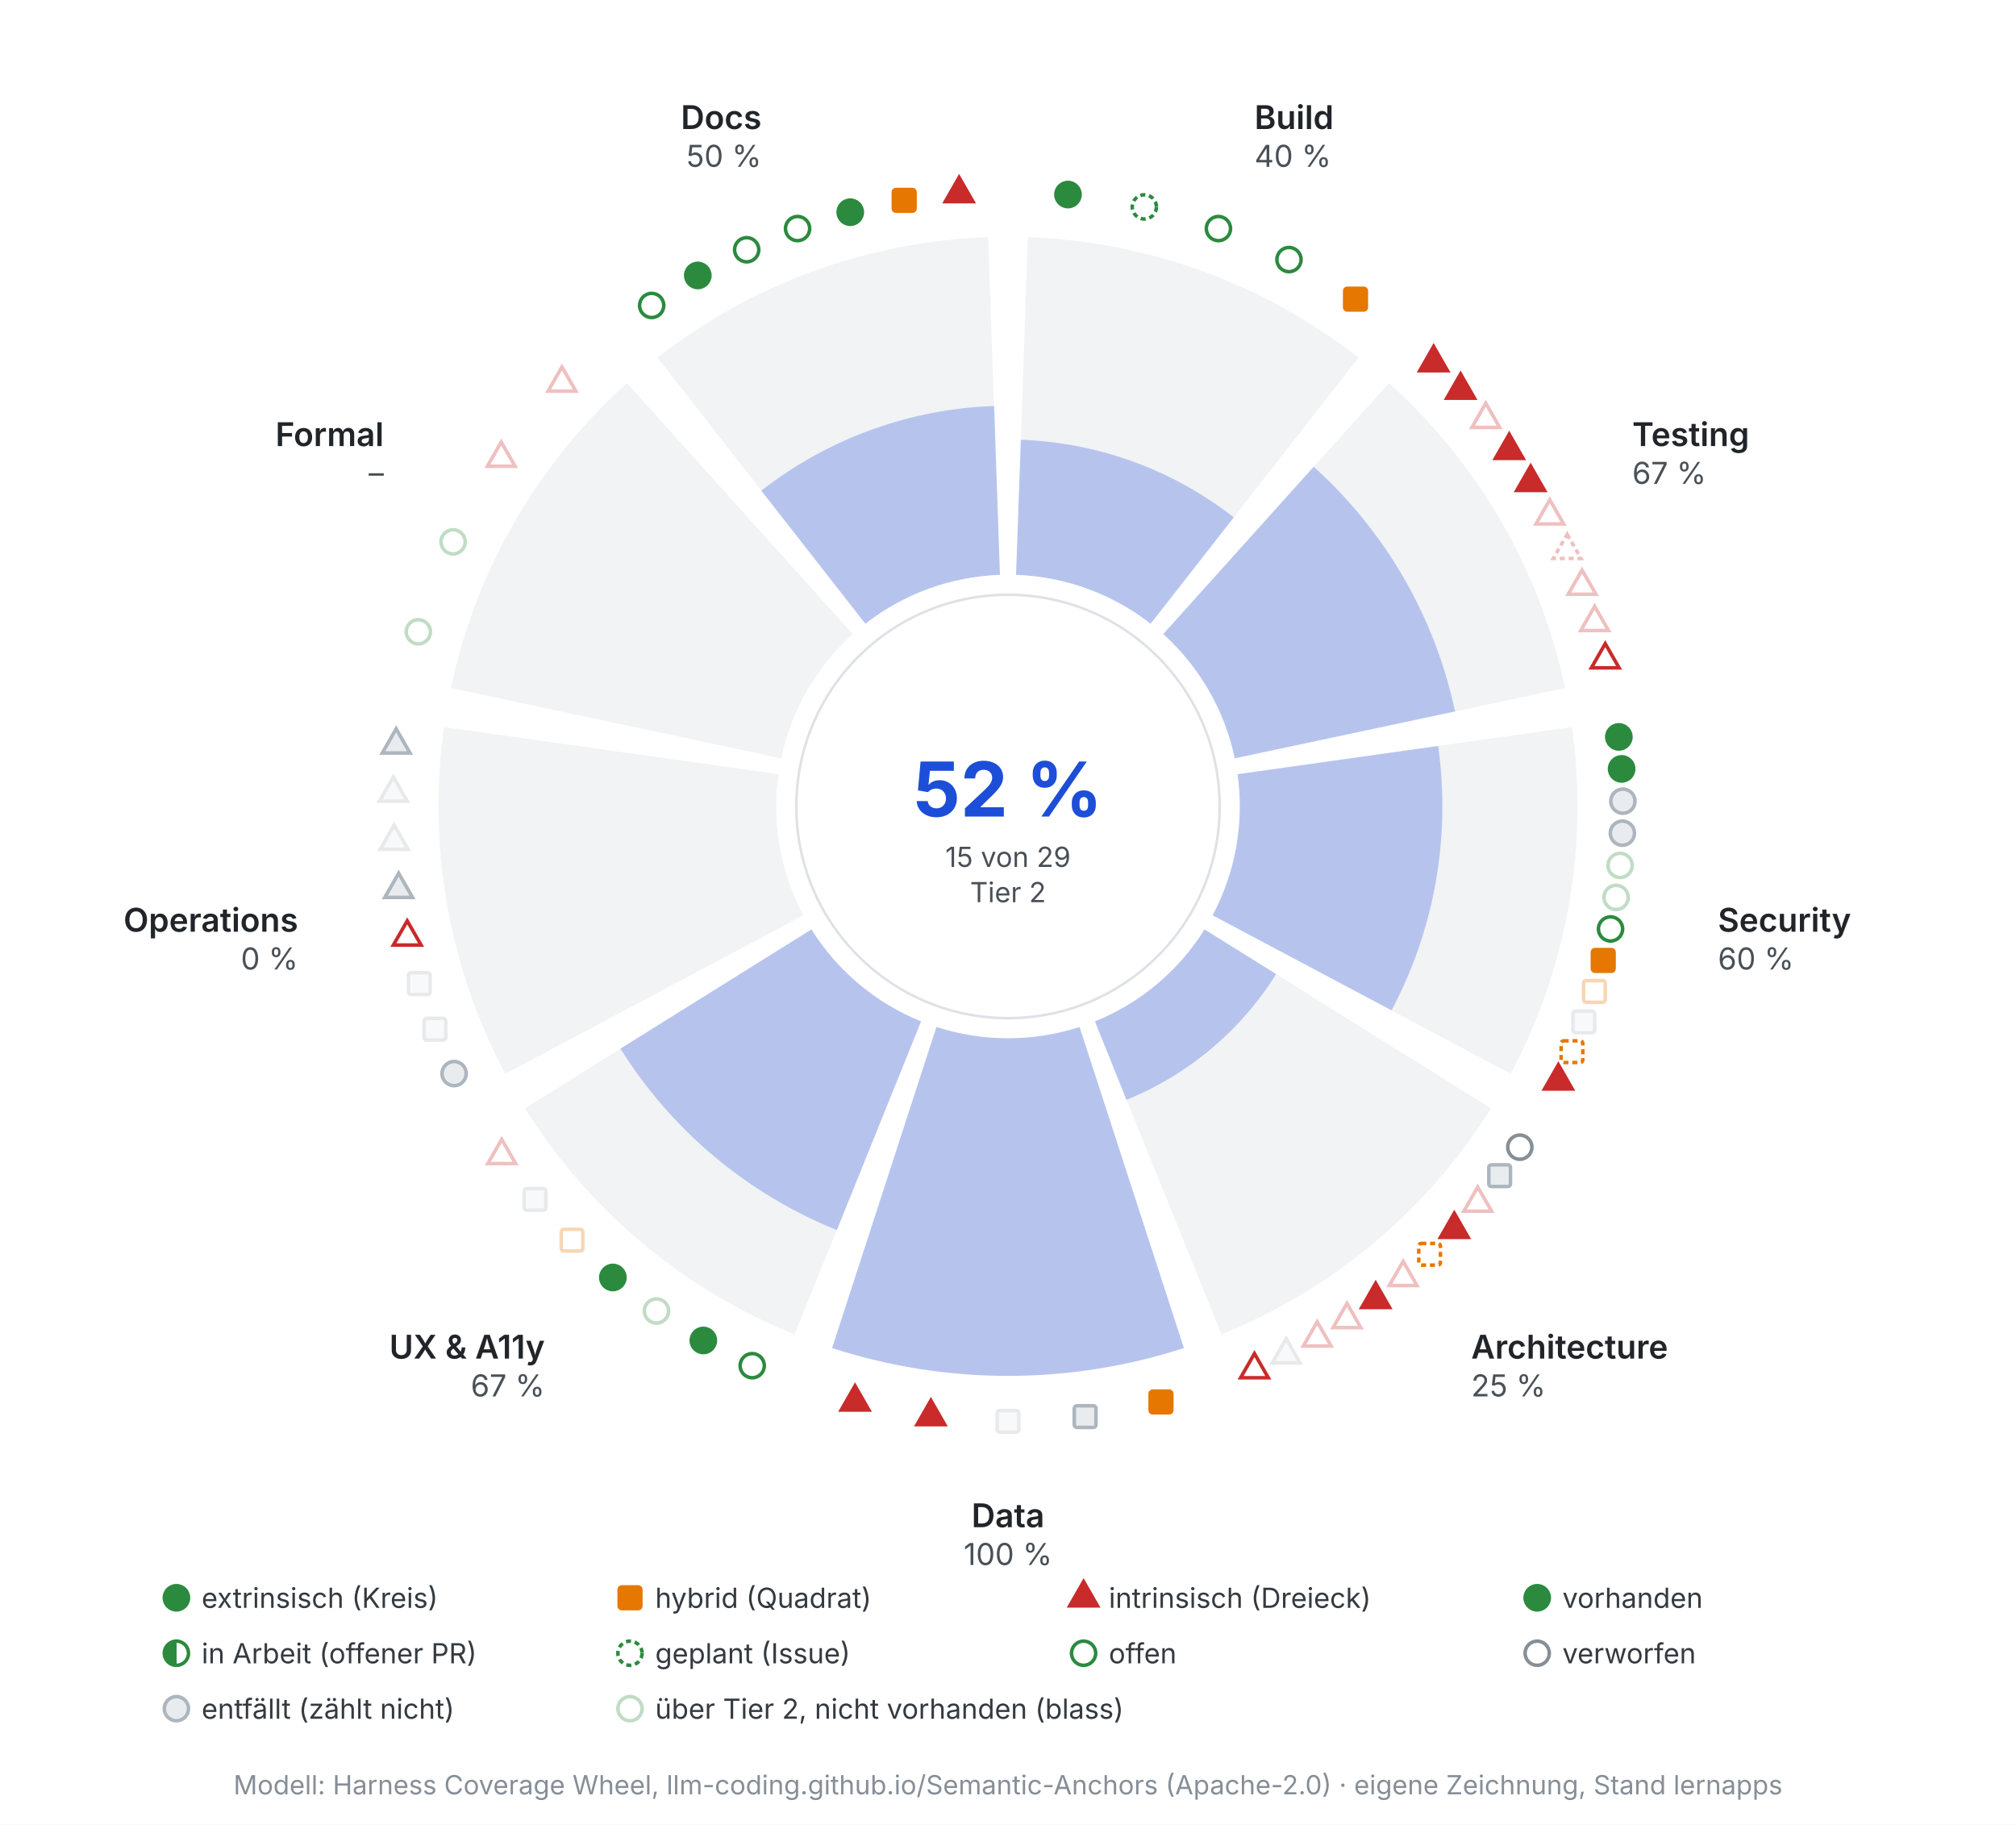
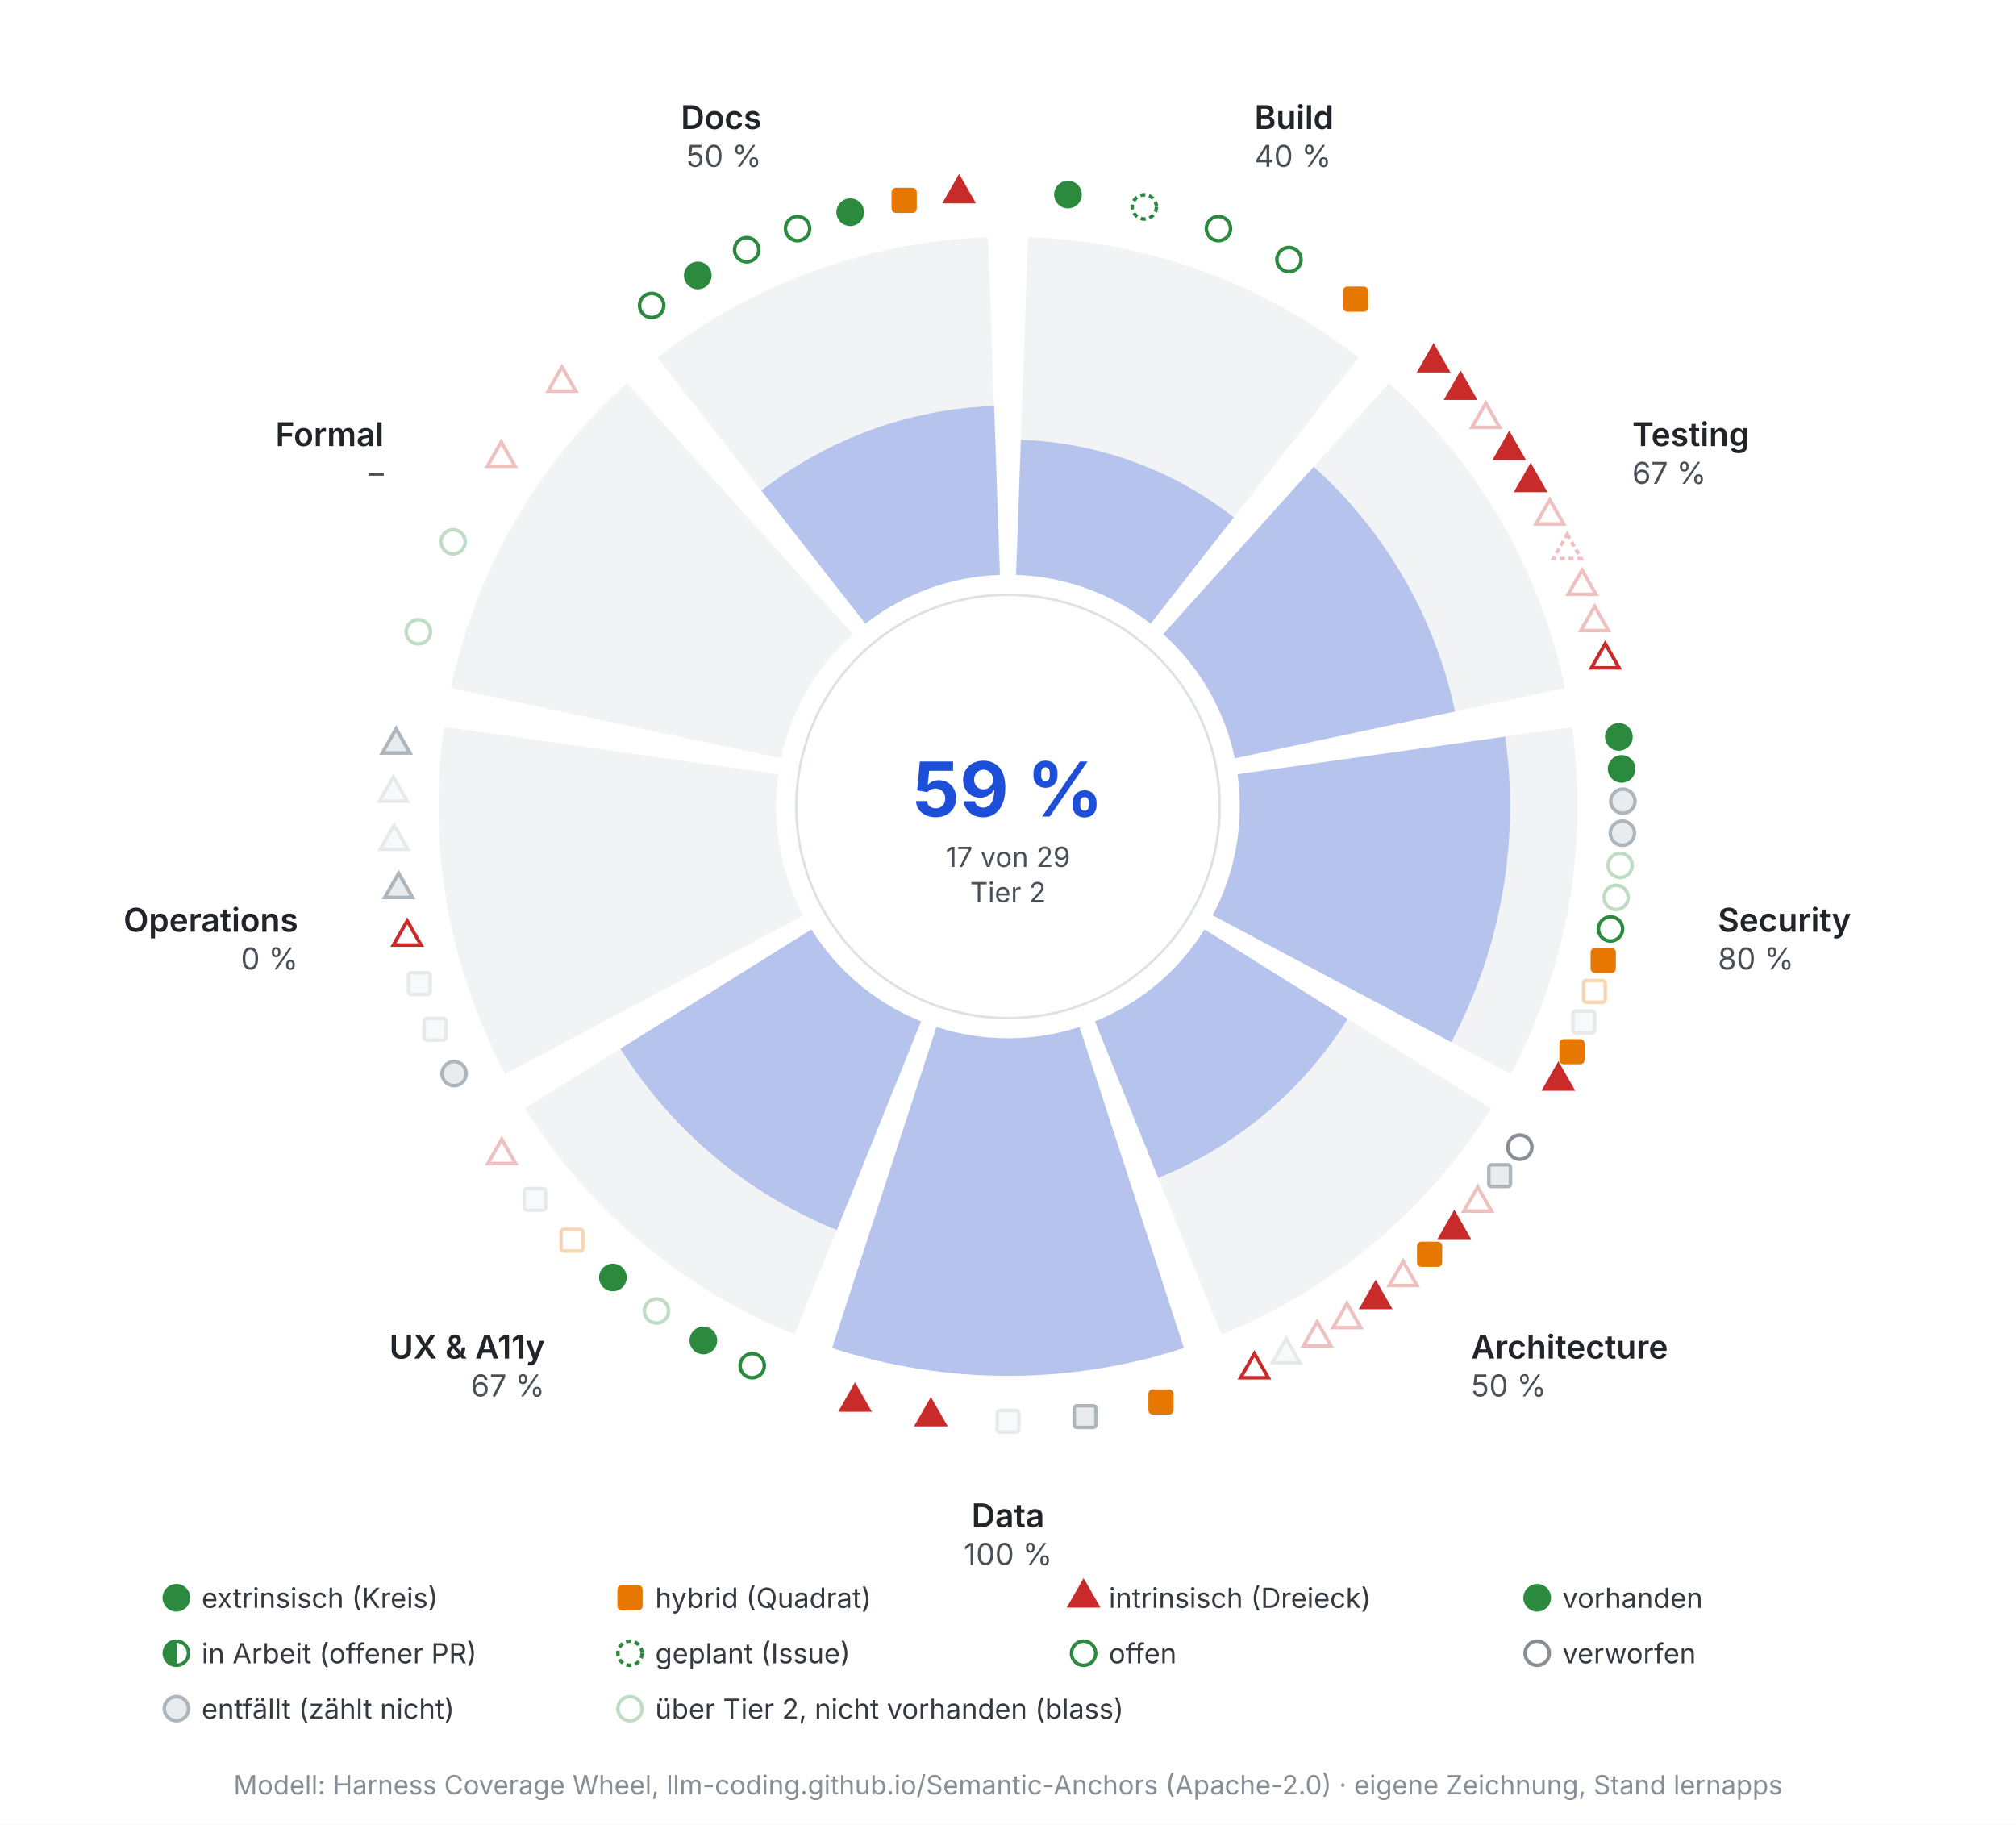
<svg xmlns="http://www.w3.org/2000/svg" viewBox="0 0 800 724" width="800" height="724" role="img" font-family="system-ui, -apple-system, 'Segoe UI', sans-serif">
  <defs>
    <linearGradient id="halb-G">
      <stop offset="50%" stop-color="#2b8a3e" />
      <stop offset="50%" stop-color="#fff" />
    </linearGradient>
    <linearGradient id="halb-A">
      <stop offset="50%" stop-color="#e67700" />
      <stop offset="50%" stop-color="#fff" />
    </linearGradient>
    <linearGradient id="halb-R">
      <stop offset="50%" stop-color="#c92a2a" />
      <stop offset="50%" stop-color="#fff" />
    </linearGradient>
  </defs>
  <rect width="800" height="724" fill="#fff" />
  <path d="M407.9 94.1 A226 226 0 0 1 539.1 141.9 L456.6 247.5 A92 92 0 0 0 403.2 228.1 Z" fill="#f1f3f5" />
  <path d="M405.1 174.5 A145.6 145.6 0 0 1 489.6 205.3 L456.6 247.5 A92 92 0 0 0 403.2 228.1 Z" fill="#1d4ed8" fill-opacity="0.28" />
  <circle cx="423.8" cy="77.2" r="4.8" fill="#2b8a3e" stroke="#2b8a3e" stroke-width="1.4" />
  <circle cx="454.1" cy="82.1" r="4.8" fill="#fff" stroke="#2b8a3e" stroke-dasharray="2 1.5" stroke-width="1.4" />
  <circle cx="483.5" cy="90.7" r="4.8" fill="#fff" stroke="#2b8a3e" stroke-width="1.4" />
  <circle cx="511.5" cy="103" r="4.8" fill="#fff" stroke="#2b8a3e" stroke-width="1.4" />
  <rect x="533.6" y="114.4" width="8.6" height="8.6" rx="1" fill="#e67700" stroke="#e67700" stroke-width="1.4" />
  <text x="497.8" y="51.2" text-anchor="start" font-size="13" font-weight="600" fill="#212529">Build</text>
  <text x="497.8" y="66.2" text-anchor="start" font-size="12" fill="#495057">40 %</text>
  <path d="M551.2 152 A226 226 0 0 1 621.1 273 L490 300.9 A92 92 0 0 0 461.6 251.6 Z" fill="#f1f3f5" />
  <path d="M521.3 185.2 A181.333 181.333 0 0 1 577.4 282.3 L490 300.9 A92 92 0 0 0 461.6 251.6 Z" fill="#1d4ed8" fill-opacity="0.28" />
  <polygon points="568.9,137.5 574.4,147.1 563.4,147.1" fill="#c92a2a" stroke="#c92a2a" stroke-width="1.4" />
  <polygon points="579.6,148.4 585.1,158 574.1,158" fill="#c92a2a" stroke="#c92a2a" stroke-width="1.4" />
  <polygon points="589.6,160 595.1,169.6 584.1,169.6" fill="#fff" stroke="#c92a2a" stroke-width="1.4" opacity="0.3" />
  <polygon points="598.9,172.3 604.4,181.9 593.4,181.9" fill="#c92a2a" stroke="#c92a2a" stroke-width="1.4" />
  <polygon points="607.4,185 612.9,194.6 601.9,194.6" fill="#c92a2a" stroke="#c92a2a" stroke-width="1.4" />
  <polygon points="615,198.3 620.5,207.9 609.5,207.9" fill="#fff" stroke="#c92a2a" stroke-width="1.4" opacity="0.3" />
  <polygon points="621.9,212 627.4,221.6 616.4,221.6" fill="#fff" stroke="#c92a2a" stroke-dasharray="2 1.5" stroke-width="1.4" opacity="0.3" />
  <polygon points="627.8,226.2 633.3,235.8 622.3,235.8" fill="#fff" stroke="#c92a2a" stroke-width="1.4" opacity="0.3" />
  <polygon points="632.8,240.6 638.3,250.2 627.3,250.2" fill="#fff" stroke="#c92a2a" stroke-width="1.4" opacity="0.3" />
  <polygon points="637,255.4 642.5,265 631.5,265" fill="#fff" stroke="#c92a2a" stroke-width="1.4" />
  <text x="647.7" y="177" text-anchor="start" font-size="13" font-weight="600" fill="#212529">Testing</text>
  <text x="647.7" y="192" text-anchor="start" font-size="12" fill="#495057">67 %</text>
  <path d="M623.8 288.5 A226 226 0 0 1 599.5 426.1 L481.2 363.2 A92 92 0 0 0 491.1 307.2 Z" fill="#f1f3f5" />
-   <path d="M570.7 296 A172.4 172.4 0 0 1 552.2 400.9 L481.2 363.2 A92 92 0 0 0 491.1 307.2 Z" fill="#1d4ed8" fill-opacity="0.28" />
+   <path d="M597.3 292.3 A199.2 199.2 0 0 1 575.9 413.5 L481.2 363.2 A92 92 0 0 0 491.1 307.2 Z" fill="#1d4ed8" fill-opacity="0.28" />
  <circle cx="642.4" cy="292.4" r="4.8" fill="#2b8a3e" stroke="#2b8a3e" stroke-width="1.4" />
  <circle cx="643.5" cy="305.1" r="4.8" fill="#2b8a3e" stroke="#2b8a3e" stroke-width="1.4" />
  <circle cx="644" cy="317.9" r="4.8" fill="#e9ecef" stroke="#adb5bd" stroke-width="1.4" />
  <circle cx="643.8" cy="330.6" r="4.8" fill="#e9ecef" stroke="#adb5bd" stroke-width="1.4" />
  <circle cx="642.9" cy="343.4" r="4.8" fill="#fff" stroke="#2b8a3e" stroke-width="1.4" opacity="0.3" />
  <circle cx="641.3" cy="356.1" r="4.8" fill="#fff" stroke="#2b8a3e" stroke-width="1.4" opacity="0.3" />
  <circle cx="639.1" cy="368.6" r="4.8" fill="#fff" stroke="#2b8a3e" stroke-width="1.4" />
  <rect x="631.9" y="376.8" width="8.6" height="8.6" rx="1" fill="#e67700" stroke="#e67700" stroke-width="1.4" />
  <rect x="628.4" y="389.1" width="8.6" height="8.6" rx="1" fill="#fff" stroke="#e67700" stroke-width="1.4" opacity="0.3" />
  <rect x="624.2" y="401.2" width="8.6" height="8.6" rx="1" fill="#e9ecef" stroke="#adb5bd" stroke-width="1.4" opacity="0.3" />
-   <rect x="619.5" y="413" width="8.6" height="8.6" rx="1" fill="#fff" stroke="#e67700" stroke-dasharray="2 1.5" stroke-width="1.4" />
+   <rect x="619.5" y="413" width="8.6" height="8.6" rx="1" fill="#e67700" stroke="#e67700" stroke-width="1.4" />
  <polygon points="618.4,422.5 623.9,432.1 612.9,432.1" fill="#c92a2a" stroke="#c92a2a" stroke-width="1.4" />
  <text x="681.7" y="369.7" text-anchor="start" font-size="13" font-weight="600" fill="#212529">Security</text>
-   <text x="681.7" y="384.7" text-anchor="start" font-size="12" fill="#495057">60 %</text>
+   <text x="681.7" y="384.7" text-anchor="start" font-size="12" fill="#495057">80 %</text>
  <path d="M591.7 439.8 A226 226 0 0 1 484.7 529.5 L434.5 405.3 A92 92 0 0 0 478 368.8 Z" fill="#f1f3f5" />
-   <path d="M506.4 386.5 A125.5 125.5 0 0 1 447 436.4 L434.5 405.3 A92 92 0 0 0 478 368.8 Z" fill="#1d4ed8" fill-opacity="0.28" />
+   <path d="M534.8 404.3 A159 159 0 0 1 459.6 467.4 L434.5 405.3 A92 92 0 0 0 478 368.8 Z" fill="#1d4ed8" fill-opacity="0.28" />
  <circle cx="603.1" cy="455.2" r="4.8" fill="#fff" stroke="#868e96" stroke-width="1.4" />
  <rect x="590.8" y="462.2" width="8.6" height="8.6" rx="1" fill="#e9ecef" stroke="#adb5bd" stroke-width="1.4" />
  <polygon points="586.4,471 591.9,480.6 580.9,480.6" fill="#fff" stroke="#c92a2a" stroke-width="1.4" opacity="0.3" />
  <polygon points="577.1,481.4 582.6,491 571.6,491" fill="#c92a2a" stroke="#c92a2a" stroke-width="1.4" />
-   <rect x="563" y="493.4" width="8.6" height="8.6" rx="1" fill="#fff" stroke="#e67700" stroke-dasharray="2 1.5" stroke-width="1.4" />
+   <rect x="563" y="493.4" width="8.6" height="8.6" rx="1" fill="#e67700" stroke="#e67700" stroke-width="1.4" />
  <polygon points="556.8,500.5 562.3,510.1 551.3,510.1" fill="#fff" stroke="#c92a2a" stroke-width="1.4" opacity="0.3" />
  <polygon points="545.9,509.2 551.4,518.8 540.4,518.8" fill="#c92a2a" stroke="#c92a2a" stroke-width="1.4" />
  <polygon points="534.5,517.2 540,526.8 529,526.8" fill="#fff" stroke="#c92a2a" stroke-width="1.4" opacity="0.3" />
  <polygon points="522.7,524.5 528.2,534.1 517.2,534.1" fill="#fff" stroke="#c92a2a" stroke-width="1.4" opacity="0.3" />
  <polygon points="510.4,531.2 515.9,540.8 504.9,540.8" fill="#e9ecef" stroke="#adb5bd" stroke-width="1.4" opacity="0.3" />
  <polygon points="497.8,537.1 503.3,546.7 492.3,546.7" fill="#fff" stroke="#c92a2a" stroke-width="1.4" />
  <text x="583.8" y="539.1" text-anchor="start" font-size="13" font-weight="600" fill="#212529">Architecture</text>
-   <text x="583.8" y="554.1" text-anchor="start" font-size="12" fill="#495057">25 %</text>
+   <text x="583.8" y="554.1" text-anchor="start" font-size="12" fill="#495057">50 %</text>
  <path d="M469.8 534.9 A226 226 0 0 1 330.2 534.9 L371.6 407.5 A92 92 0 0 0 428.4 407.5 Z" fill="#f1f3f5" />
  <path d="M469.8 534.9 A226 226 0 0 1 330.2 534.9 L371.6 407.5 A92 92 0 0 0 428.4 407.5 Z" fill="#1d4ed8" fill-opacity="0.28" />
  <rect x="456.4" y="552" width="8.6" height="8.6" rx="1" fill="#e67700" stroke="#e67700" stroke-width="1.4" />
  <rect x="426.3" y="557.8" width="8.6" height="8.6" rx="1" fill="#e9ecef" stroke="#adb5bd" stroke-width="1.4" />
  <rect x="395.7" y="559.7" width="8.6" height="8.6" rx="1" fill="#e9ecef" stroke="#adb5bd" stroke-width="1.4" opacity="0.3" />
  <polygon points="369.4,555.7 374.9,565.3 363.9,565.3" fill="#c92a2a" stroke="#c92a2a" stroke-width="1.4" />
  <polygon points="339.3,549.9 344.8,559.5 333.8,559.5" fill="#c92a2a" stroke="#c92a2a" stroke-width="1.4" />
  <text x="400" y="606" text-anchor="middle" font-size="13" font-weight="600" fill="#212529">Data</text>
  <text x="400" y="621" text-anchor="middle" font-size="12" fill="#495057">100 %</text>
  <path d="M315.3 529.5 A226 226 0 0 1 208.3 439.8 L322 368.8 A92 92 0 0 0 365.5 405.3 Z" fill="#f1f3f5" />
  <path d="M332.1 488.1 A181.333 181.333 0 0 1 246.2 416.1 L322 368.8 A92 92 0 0 0 365.5 405.3 Z" fill="#1d4ed8" fill-opacity="0.28" />
  <circle cx="298.5" cy="541.9" r="4.8" fill="#fff" stroke="#2b8a3e" stroke-width="1.4" />
  <circle cx="279.1" cy="531.9" r="4.8" fill="#2b8a3e" stroke="#2b8a3e" stroke-width="1.4" />
  <circle cx="260.5" cy="520.2" r="4.8" fill="#fff" stroke="#2b8a3e" stroke-width="1.4" opacity="0.3" />
  <circle cx="243.2" cy="506.9" r="4.8" fill="#2b8a3e" stroke="#2b8a3e" stroke-width="1.4" />
  <rect x="222.7" y="487.8" width="8.6" height="8.6" rx="1" fill="#fff" stroke="#e67700" stroke-width="1.4" opacity="0.3" />
  <rect x="208" y="471.6" width="8.6" height="8.6" rx="1" fill="#e9ecef" stroke="#adb5bd" stroke-width="1.4" opacity="0.3" />
  <polygon points="199.1,452.1 204.6,461.7 193.6,461.7" fill="#fff" stroke="#c92a2a" stroke-width="1.4" opacity="0.3" />
  <text x="216.2" y="539.1" text-anchor="end" font-size="13" font-weight="600" fill="#212529">UX &amp; A11y</text>
  <text x="216.2" y="554.1" text-anchor="end" font-size="12" fill="#495057">67 %</text>
  <path d="M200.5 426.1 A226 226 0 0 1 176.2 288.5 L308.9 307.2 A92 92 0 0 0 318.8 363.2 Z" fill="#f1f3f5" />
  <circle cx="180.2" cy="426" r="4.8" fill="#e9ecef" stroke="#adb5bd" stroke-width="1.4" />
  <rect x="168.3" y="404.1" width="8.6" height="8.6" rx="1" fill="#e9ecef" stroke="#adb5bd" stroke-width="1.4" opacity="0.3" />
  <rect x="162.1" y="386" width="8.6" height="8.6" rx="1" fill="#e9ecef" stroke="#adb5bd" stroke-width="1.4" opacity="0.3" />
  <polygon points="161.6,365.4 167.1,375 156.1,375" fill="#fff" stroke="#c92a2a" stroke-width="1.4" />
  <polygon points="158.2,346.5 163.7,356.1 152.7,356.1" fill="#e9ecef" stroke="#adb5bd" stroke-width="1.4" />
  <polygon points="156.4,327.4 161.9,337 150.9,337" fill="#e9ecef" stroke="#adb5bd" stroke-width="1.4" opacity="0.3" />
  <polygon points="156.1,308.3 161.6,317.9 150.6,317.9" fill="#e9ecef" stroke="#adb5bd" stroke-width="1.4" opacity="0.3" />
  <polygon points="157.2,289.2 162.7,298.8 151.7,298.8" fill="#e9ecef" stroke="#adb5bd" stroke-width="1.4" />
  <text x="118.3" y="369.7" text-anchor="end" font-size="13" font-weight="600" fill="#212529">Operations</text>
  <text x="118.3" y="384.7" text-anchor="end" font-size="12" fill="#495057">0 %</text>
  <path d="M178.9 273 A226 226 0 0 1 248.8 152 L338.4 251.6 A92 92 0 0 0 310 300.9 Z" fill="#f1f3f5" />
  <circle cx="166" cy="250.7" r="4.8" fill="#fff" stroke="#2b8a3e" stroke-width="1.4" opacity="0.3" />
  <circle cx="179.8" cy="215" r="4.8" fill="#fff" stroke="#2b8a3e" stroke-width="1.4" opacity="0.3" />
  <polygon points="198.9,175.4 204.4,185 193.4,185" fill="#fff" stroke="#c92a2a" stroke-width="1.4" opacity="0.3" />
  <polygon points="223,145.6 228.5,155.2 217.5,155.2" fill="#fff" stroke="#c92a2a" stroke-width="1.4" opacity="0.3" />
  <text x="152.3" y="177" text-anchor="end" font-size="13" font-weight="600" fill="#212529">Formal</text>
  <text x="152.3" y="192" text-anchor="end" font-size="12" fill="#495057">–</text>
  <path d="M260.9 141.9 A226 226 0 0 1 392.1 94.1 L396.8 228.1 A92 92 0 0 0 343.4 247.5 Z" fill="#f1f3f5" />
  <path d="M302.1 194.7 A159 159 0 0 1 394.5 161.1 L396.8 228.1 A92 92 0 0 0 343.4 247.5 Z" fill="#1d4ed8" fill-opacity="0.28" />
  <circle cx="258.6" cy="121.2" r="4.8" fill="#fff" stroke="#2b8a3e" stroke-width="1.4" />
  <circle cx="276.9" cy="109.3" r="4.8" fill="#2b8a3e" stroke="#2b8a3e" stroke-width="1.4" />
  <circle cx="296.3" cy="99.1" r="4.8" fill="#fff" stroke="#2b8a3e" stroke-width="1.4" />
  <circle cx="316.5" cy="90.7" r="4.8" fill="#fff" stroke="#2b8a3e" stroke-width="1.4" />
  <circle cx="337.4" cy="84.2" r="4.8" fill="#2b8a3e" stroke="#2b8a3e" stroke-width="1.4" />
  <rect x="354.5" y="75.2" width="8.6" height="8.6" rx="1" fill="#e67700" stroke="#e67700" stroke-width="1.4" />
  <polygon points="380.6,70.4 386.1,80 375.1,80" fill="#c92a2a" stroke="#c92a2a" stroke-width="1.4" />
  <text x="302.2" y="51.2" text-anchor="end" font-size="13" font-weight="600" fill="#212529">Docs</text>
  <text x="302.2" y="66.2" text-anchor="end" font-size="12" fill="#495057">50 %</text>
  <circle cx="400" cy="320" r="84" fill="#fff" stroke="#dee2e6" />
-   <text x="400" y="324" text-anchor="middle" font-size="30" font-weight="700" fill="#1d4ed8">52 %</text>
-   <text x="400" y="344" text-anchor="middle" font-size="11" fill="#495057">15 von 29</text>
+   <text x="400" y="324" text-anchor="middle" font-size="30" font-weight="700" fill="#1d4ed8">59 %</text>
+   <text x="400" y="344" text-anchor="middle" font-size="11" fill="#495057">17 von 29</text>
  <text x="400" y="358" text-anchor="middle" font-size="11" fill="#495057">Tier 2</text>
  <circle cx="70" cy="634" r="4.8" fill="#2b8a3e" stroke="#2b8a3e" stroke-width="1.4" />
  <text x="80" y="638" font-size="11" fill="#343a40">extrinsisch (Kreis)</text>
  <rect x="245.7" y="629.7" width="8.6" height="8.6" rx="1" fill="#e67700" stroke="#e67700" stroke-width="1.4" />
  <text x="260" y="638" font-size="11" fill="#343a40">hybrid (Quadrat)</text>
  <polygon points="430,627.6 435.5,637.2 424.5,637.2" fill="#c92a2a" stroke="#c92a2a" stroke-width="1.4" />
  <text x="440" y="638" font-size="11" fill="#343a40">intrinsisch (Dreieck)</text>
  <circle cx="610" cy="634" r="4.8" fill="#2b8a3e" stroke="#2b8a3e" stroke-width="1.4" />
  <text x="620" y="638" font-size="11" fill="#343a40">vorhanden</text>
  <circle cx="70" cy="656" r="4.8" fill="url(#halb-G)" stroke="#2b8a3e" stroke-width="1.4" />
  <text x="80" y="660" font-size="11" fill="#343a40">in Arbeit (offener PR)</text>
  <circle cx="250" cy="656" r="4.8" fill="#fff" stroke="#2b8a3e" stroke-dasharray="2 1.5" stroke-width="1.4" />
  <text x="260" y="660" font-size="11" fill="#343a40">geplant (Issue)</text>
  <circle cx="430" cy="656" r="4.8" fill="#fff" stroke="#2b8a3e" stroke-width="1.4" />
  <text x="440" y="660" font-size="11" fill="#343a40">offen</text>
  <circle cx="610" cy="656" r="4.8" fill="#fff" stroke="#868e96" stroke-width="1.4" />
  <text x="620" y="660" font-size="11" fill="#343a40">verworfen</text>
  <circle cx="70" cy="678" r="4.8" fill="#e9ecef" stroke="#adb5bd" stroke-width="1.4" />
  <text x="80" y="682" font-size="11" fill="#343a40">entfällt (zählt nicht)</text>
  <circle cx="250" cy="678" r="4.8" fill="#fff" stroke="#2b8a3e" stroke-width="1.4" opacity="0.3" />
  <text x="260" y="682" font-size="11" fill="#343a40">über Tier 2, nicht vorhanden (blass)</text>
  <text x="400" y="712" text-anchor="middle" font-size="10.5" fill="#868e96">Modell: Harness Coverage Wheel, llm-coding.github.io/Semantic-Anchors (Apache-2.0) · eigene Zeichnung, Stand lernapps</text>
</svg>
